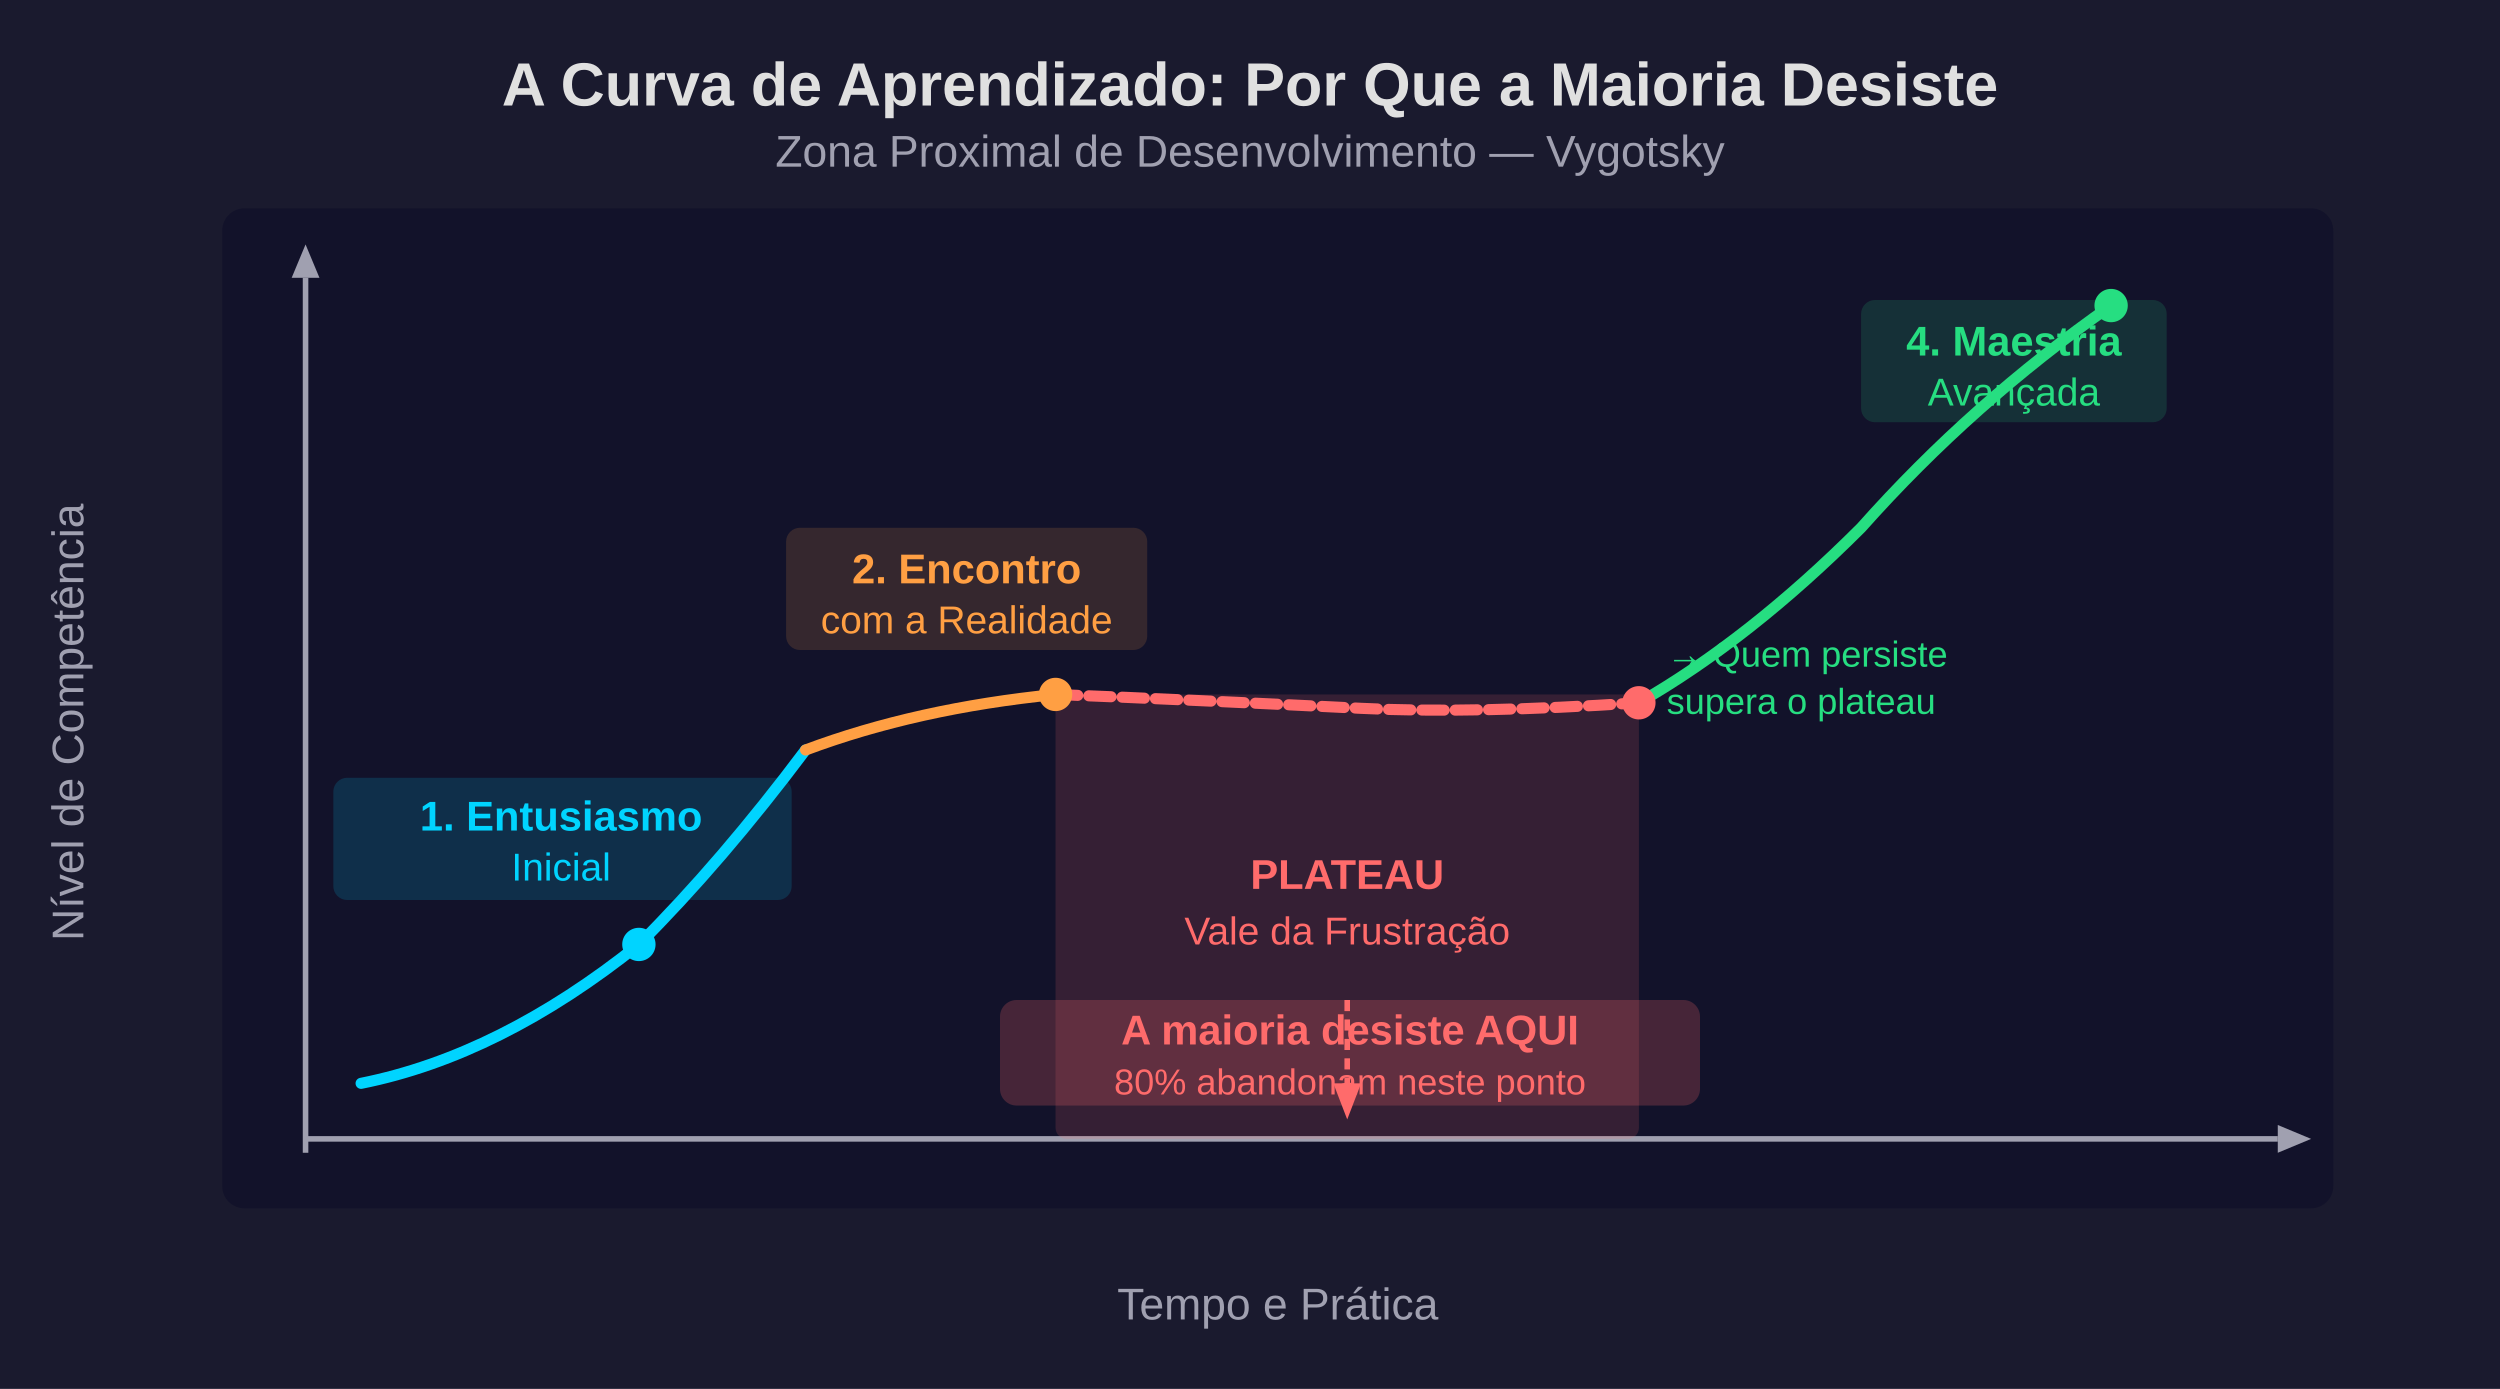
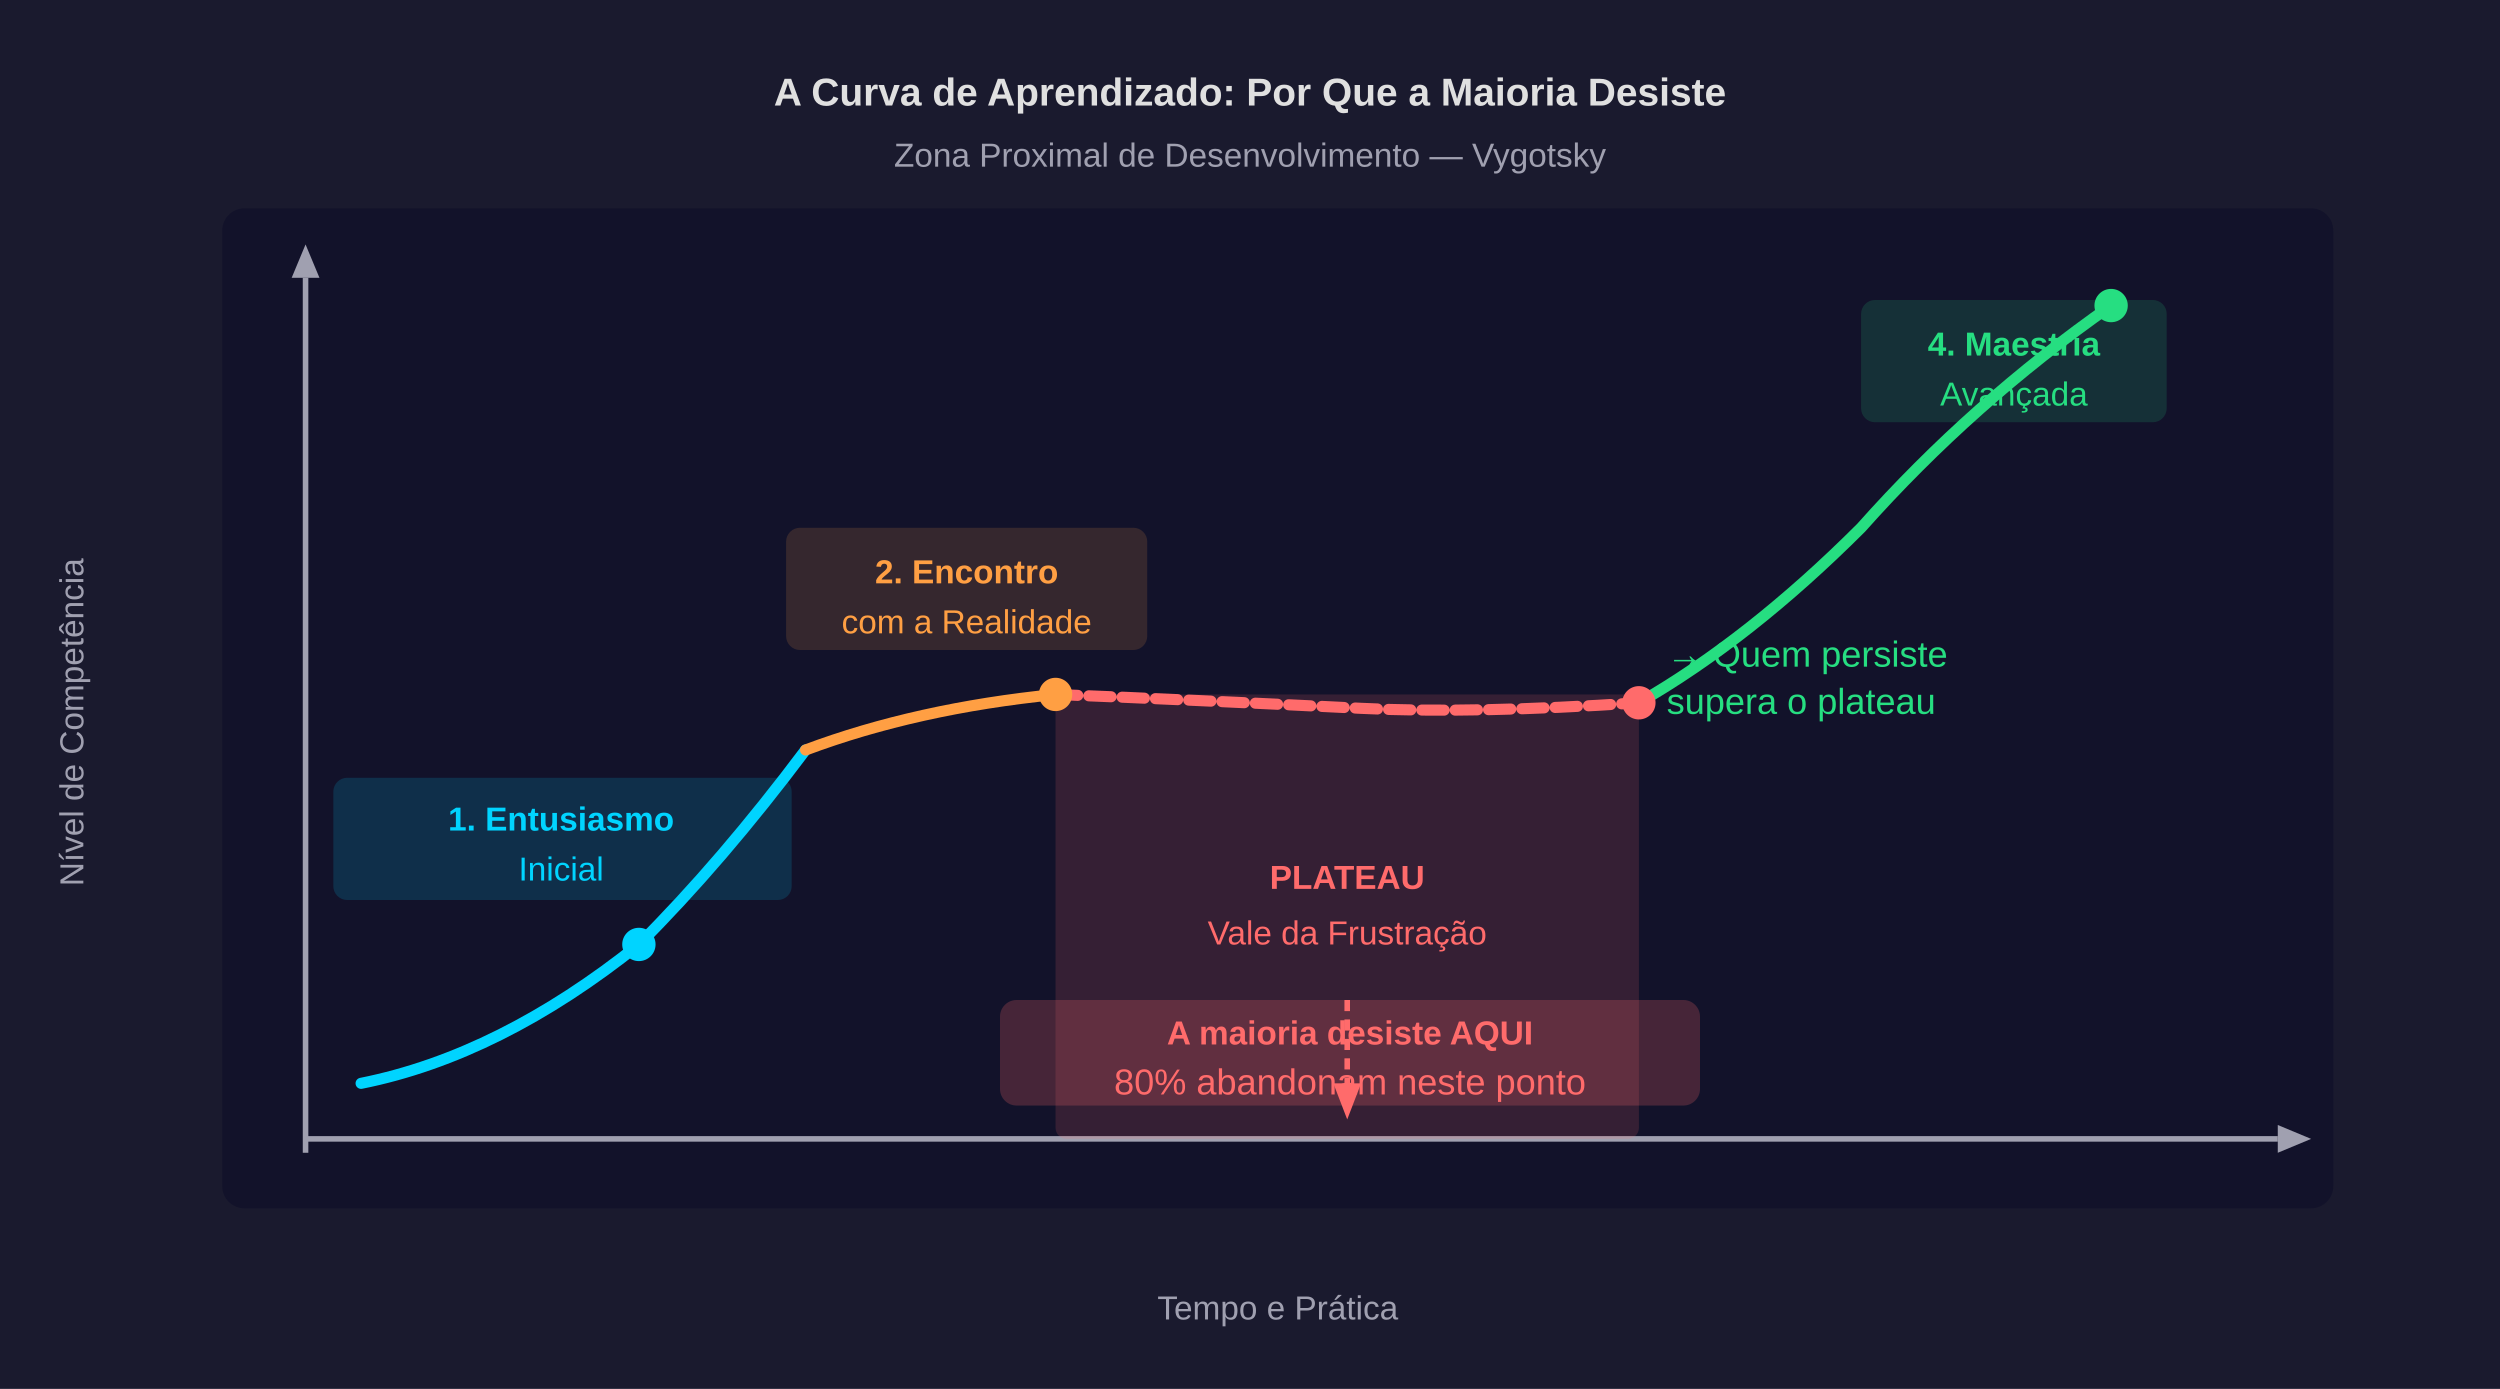
<svg xmlns="http://www.w3.org/2000/svg" viewBox="0 0 900 500" font-family="Segoe UI, Arial, sans-serif">
  <rect width="900" height="500" fill="#1a1a2e" />
-   <text x="450" y="38" text-anchor="middle" font-size="22" font-weight="bold" fill="#e0e0e0">A Curva de Aprendizado: Por Que a Maioria Desiste</text>
-   <text x="450" y="60" text-anchor="middle" font-size="16" fill="#a0a0b0">Zona Proximal de Desenvolvimento — Vygotsky</text>
+   <text x="450" y="38" text-anchor="middle" font-size="14" font-weight="bold" fill="#e0e0e0">A Curva de Aprendizado: Por Que a Maioria Desiste</text>
+   <text x="450" y="60" text-anchor="middle" font-size="12" fill="#a0a0b0">Zona Proximal de Desenvolvimento — Vygotsky</text>
  <rect x="80" y="75" width="760" height="360" rx="8" fill="#12122a" />
-   <text x="30" y="260" text-anchor="middle" font-size="16" fill="#a0a0b0" transform="rotate(-90,30,260)">Nível de Competência</text>
-   <text x="460" y="475" text-anchor="middle" font-size="16" fill="#a0a0b0">Tempo e Prática</text>
+   <text x="30" y="260" text-anchor="middle" font-size="12" fill="#a0a0b0" transform="rotate(-90,30,260)">Nível de Competência</text>
+   <text x="460" y="475" text-anchor="middle" font-size="12" fill="#a0a0b0">Tempo e Prática</text>
  <line x1="110" y1="410" x2="820" y2="410" stroke="#a0a0b0" stroke-width="2" />
  <line x1="110" y1="100" x2="110" y2="415" stroke="#a0a0b0" stroke-width="2" />
  <polygon points="820,405 832,410 820,415" fill="#a0a0b0" />
  <polygon points="105,100 110,88 115,100" fill="#a0a0b0" />
  <rect x="380" y="250" width="210" height="160" rx="4" fill="#ff6b6b" opacity="0.15" />
-   <text x="485" y="320" text-anchor="middle" font-size="15" font-weight="bold" fill="#ff6b6b">PLATEAU</text>
-   <text x="485" y="340" text-anchor="middle" font-size="14" fill="#ff6b6b">Vale da Frustração</text>
+   <text x="485" y="320" text-anchor="middle" font-size="12" font-weight="bold" fill="#ff6b6b">PLATEAU</text>
+   <text x="485" y="340" text-anchor="middle" font-size="12" fill="#ff6b6b">Vale da Frustração</text>
  <path d="M 130 390 Q 180 380 230 340 Q 260 310 290 270" stroke="#00d4ff" stroke-width="4" fill="none" stroke-linecap="round" />
  <path d="M 290 270 Q 330 255 380 250" stroke="#ff9f43" stroke-width="4" fill="none" stroke-linecap="round" />
  <path d="M 380 250 Q 430 252 490 255 Q 530 257 590 253" stroke="#ff6b6b" stroke-width="4" fill="none" stroke-linecap="round" stroke-dasharray="8,4" />
  <path d="M 590 253 Q 630 230 670 190 Q 710 145 760 110" stroke="#26de81" stroke-width="4" fill="none" stroke-linecap="round" />
  <rect x="120" y="280" width="165" height="44" rx="5" fill="#00d4ff" opacity="0.15" />
-   <text x="202" y="299" text-anchor="middle" font-size="15" font-weight="bold" fill="#00d4ff">1. Entusiasmo</text>
-   <text x="202" y="317" text-anchor="middle" font-size="14" fill="#00d4ff">Inicial</text>
+   <text x="202" y="299" text-anchor="middle" font-size="12" font-weight="bold" fill="#00d4ff">1. Entusiasmo</text>
+   <text x="202" y="317" text-anchor="middle" font-size="12" fill="#00d4ff">Inicial</text>
  <rect x="283" y="190" width="130" height="44" rx="5" fill="#ff9f43" opacity="0.15" />
-   <text x="348" y="210" text-anchor="middle" font-size="15" font-weight="bold" fill="#ff9f43">2. Encontro</text>
-   <text x="348" y="228" text-anchor="middle" font-size="14" fill="#ff9f43">com a Realidade</text>
+   <text x="348" y="210" text-anchor="middle" font-size="12" font-weight="bold" fill="#ff9f43">2. Encontro</text>
+   <text x="348" y="228" text-anchor="middle" font-size="12" fill="#ff9f43">com a Realidade</text>
  <rect x="670" y="108" width="110" height="44" rx="5" fill="#26de81" opacity="0.15" />
-   <text x="725" y="128" text-anchor="middle" font-size="15" font-weight="bold" fill="#26de81">4. Maestria</text>
-   <text x="725" y="146" text-anchor="middle" font-size="14" fill="#26de81">Avançada</text>
+   <text x="725" y="128" text-anchor="middle" font-size="12" font-weight="bold" fill="#26de81">4. Maestria</text>
+   <text x="725" y="146" text-anchor="middle" font-size="12" fill="#26de81">Avançada</text>
  <line x1="485" y1="360" x2="485" y2="395" stroke="#ff6b6b" stroke-width="2" stroke-dasharray="4,3" />
  <polygon points="480,390 485,403 490,390" fill="#ff6b6b" />
  <rect x="360" y="360" width="252" height="38" rx="6" fill="#ff6b6b" opacity="0.22" />
-   <text x="486" y="376" text-anchor="middle" font-size="15" font-weight="bold" fill="#ff6b6b">A maioria desiste AQUI</text>
+   <text x="486" y="376" text-anchor="middle" font-size="12" font-weight="bold" fill="#ff6b6b">A maioria desiste AQUI</text>
  <text x="486" y="394" text-anchor="middle" font-size="13" fill="#ff6b6b">80% abandonam neste ponto</text>
  <circle cx="230" cy="340" r="6" fill="#00d4ff" />
  <circle cx="380" cy="250" r="6" fill="#ff9f43" />
  <circle cx="590" cy="253" r="6" fill="#ff6b6b" />
  <circle cx="760" cy="110" r="6" fill="#26de81" />
  <text x="600" y="240" font-size="13" fill="#26de81">→ Quem persiste</text>
  <text x="600" y="257" font-size="13" fill="#26de81">   supera o plateau</text>
</svg>
